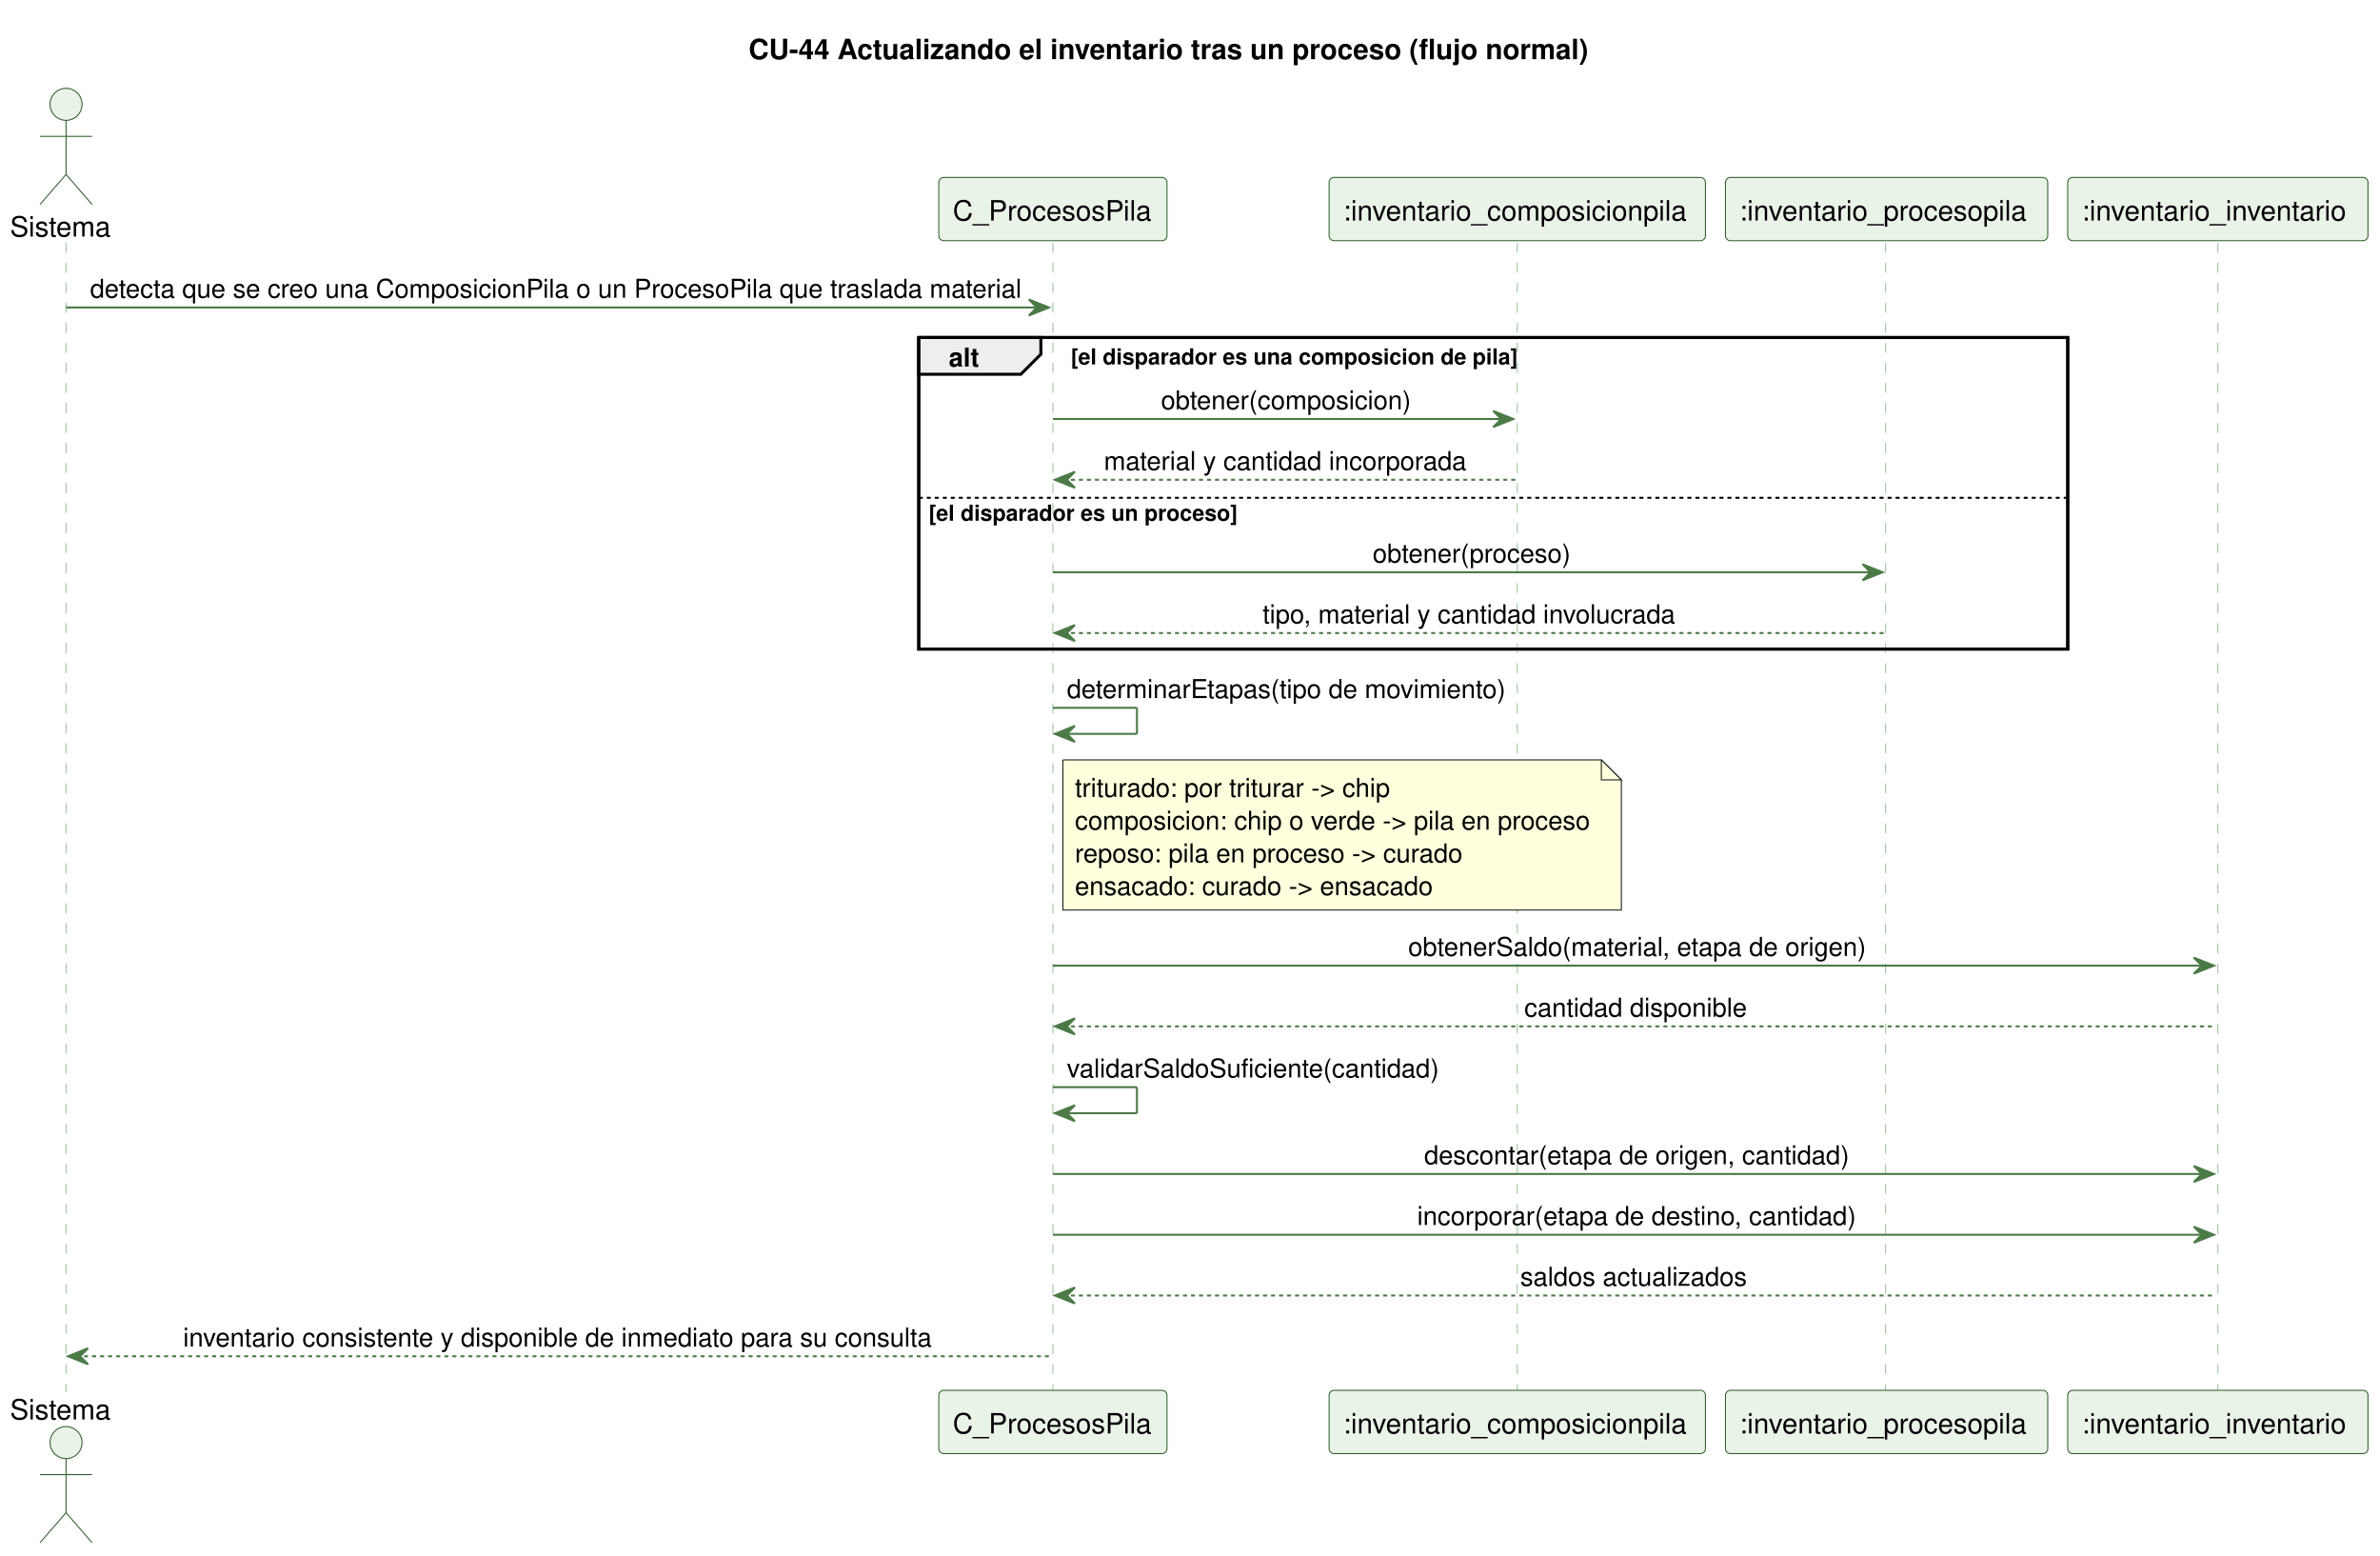
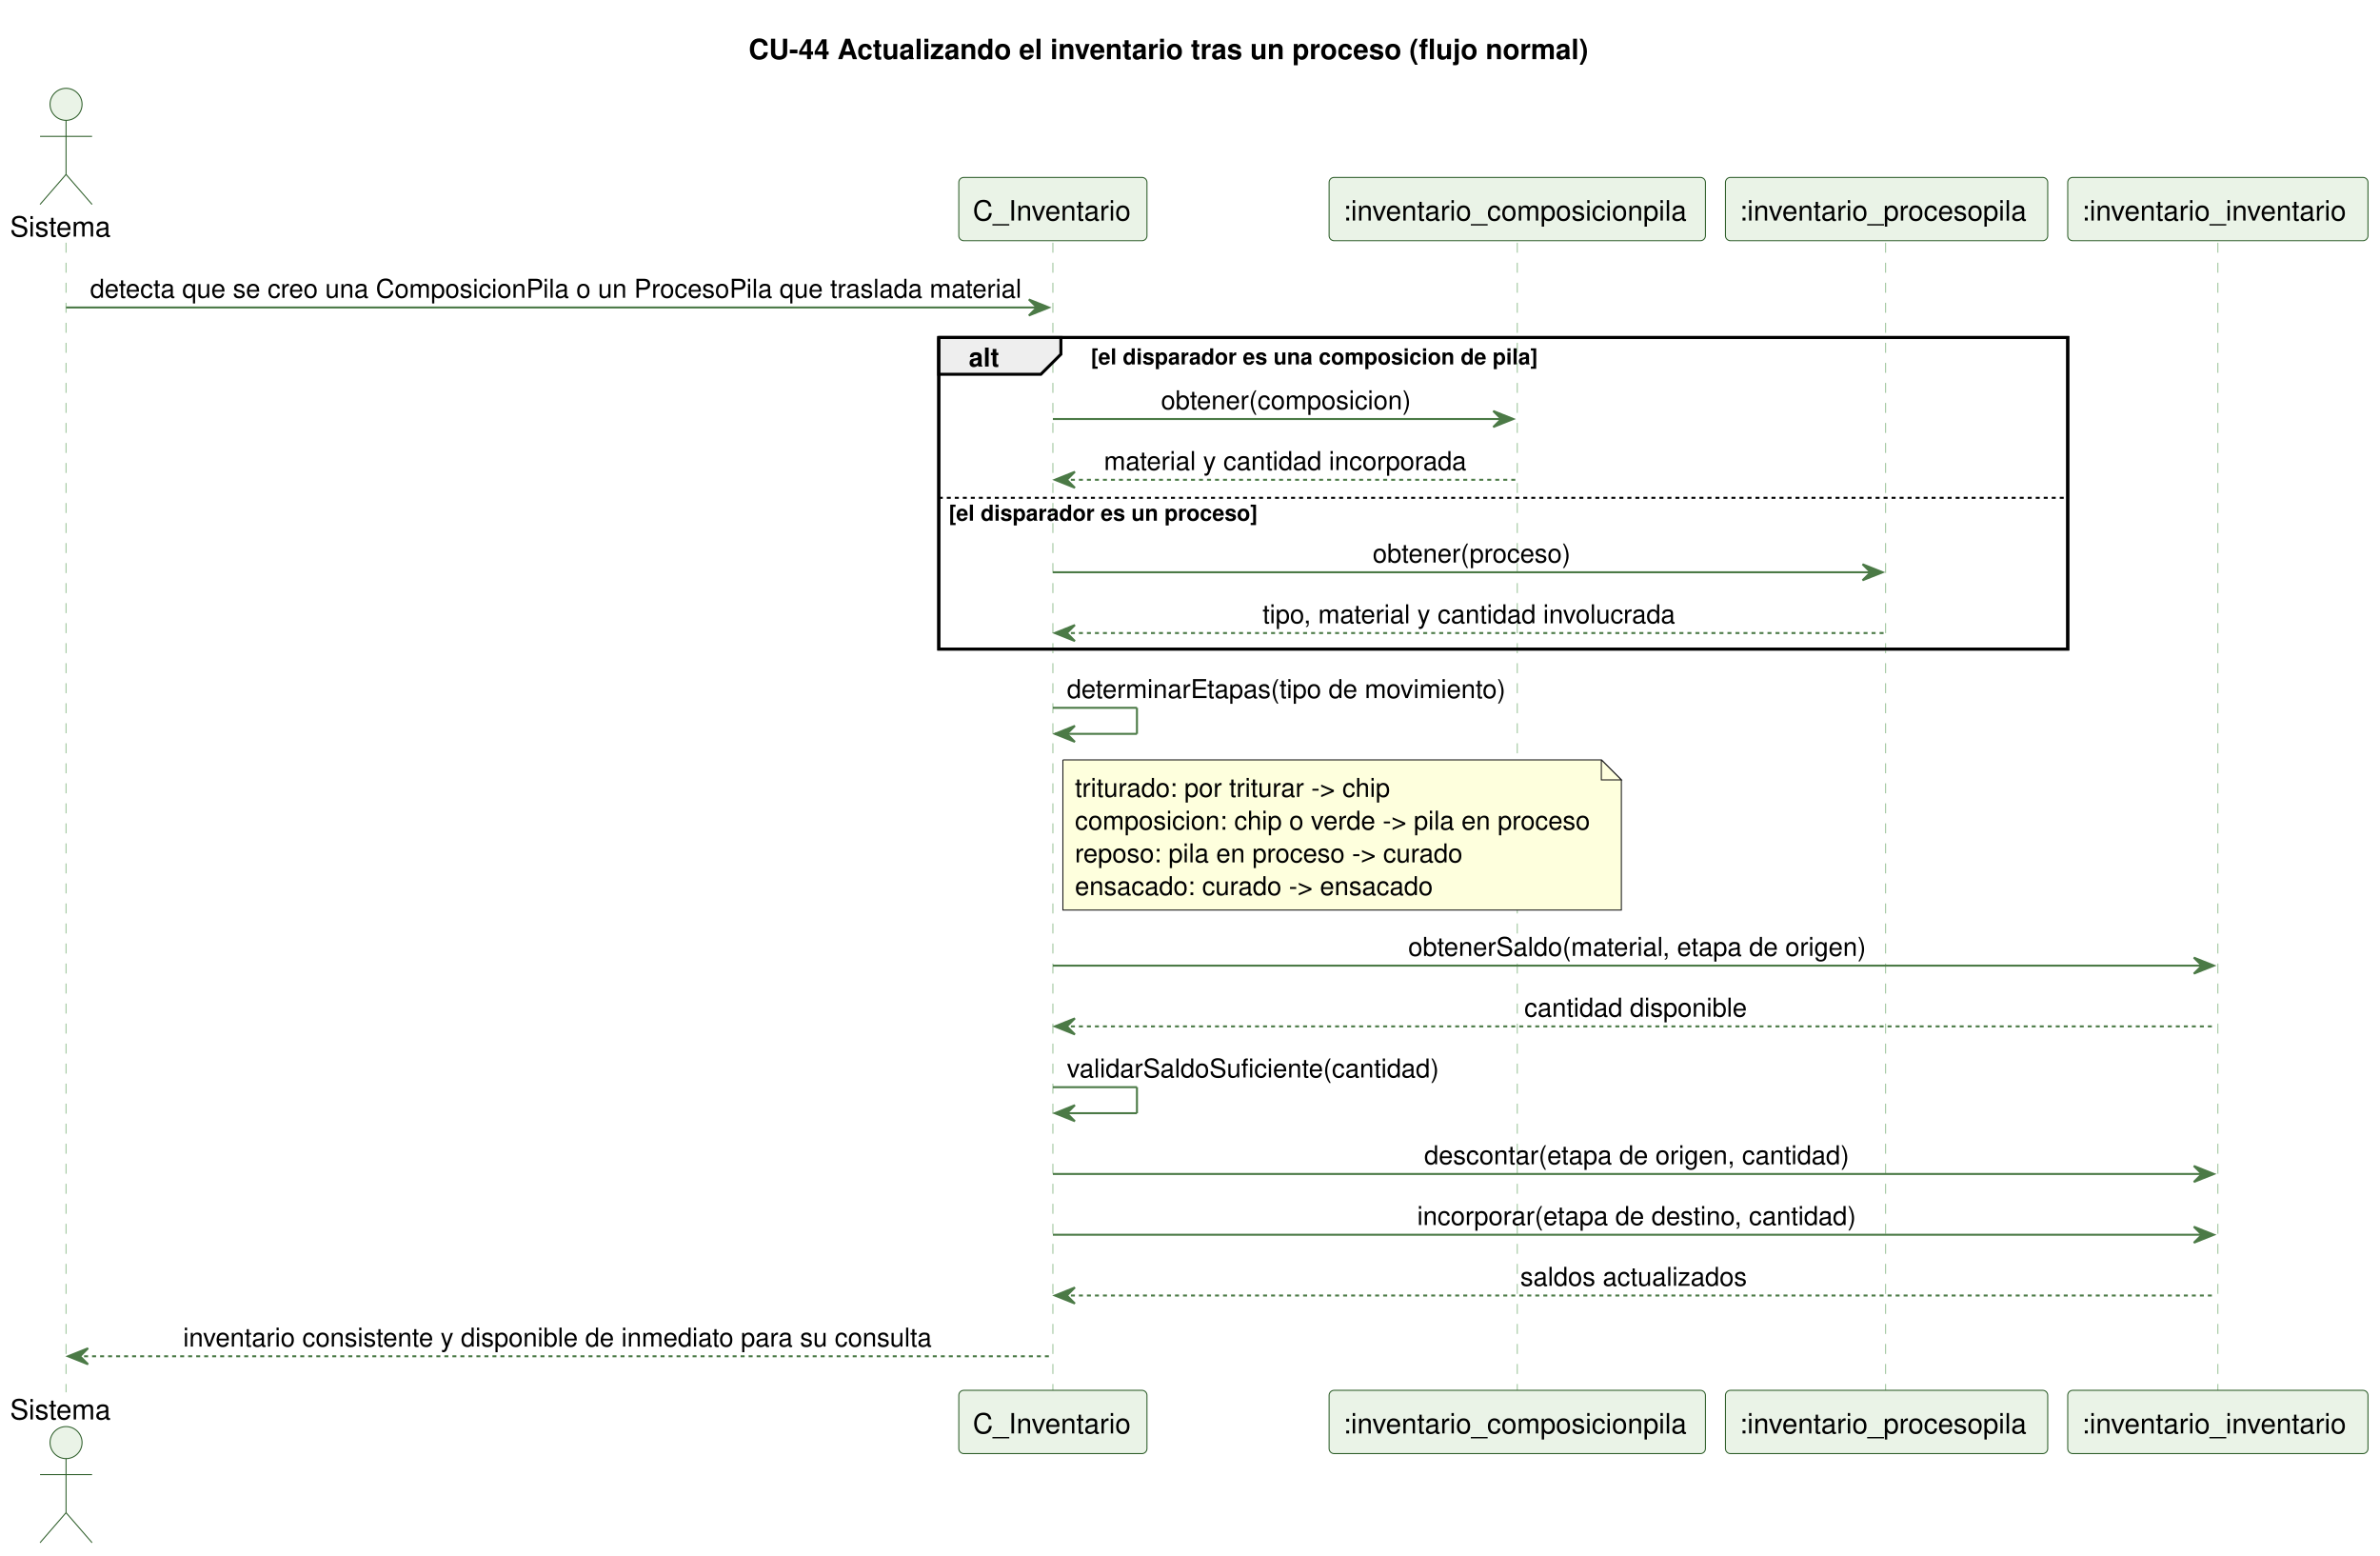
<svg xmlns="http://www.w3.org/2000/svg" contentStyleType="text/css" height="777px" preserveAspectRatio="none" style="width:1189px;height:777px;background:#FFFFFF;" version="1.1" viewBox="0 0 1189 777" width="1189px" zoomAndPan="magnify">
  <defs />
  <g>
    <text fill="#000000" font-family="Helvetica" font-size="14" font-weight="bold" lengthAdjust="spacing" textLength="439" x="374" y="29.533">CU-44 Actualizando el inventario tras un proceso (flujo normal)</text>
-     <rect fill="none" height="155.594" style="stroke:#000000;stroke-width:1.5;" width="574" x="459" y="168.57" />
+     <rect fill="none" height="155.594" style="stroke:#000000;stroke-width:1.5;" width="564" x="469" y="168.57" />
    <line style="stroke:#9CC49A;stroke-width:0.5;stroke-dasharray:5.0,5.0;" x1="33" x2="33" y1="121.219" y2="695.383" />
    <line style="stroke:#9CC49A;stroke-width:0.5;stroke-dasharray:5.0,5.0;" x1="526" x2="526" y1="121.219" y2="695.383" />
    <line style="stroke:#9CC49A;stroke-width:0.5;stroke-dasharray:5.0,5.0;" x1="758" x2="758" y1="121.219" y2="695.383" />
    <line style="stroke:#9CC49A;stroke-width:0.5;stroke-dasharray:5.0,5.0;" x1="942" x2="942" y1="121.219" y2="695.383" />
    <line style="stroke:#9CC49A;stroke-width:0.5;stroke-dasharray:5.0,5.0;" x1="1108" x2="1108" y1="121.219" y2="695.383" />
    <text fill="#000000" font-family="Helvetica" font-size="14" lengthAdjust="spacing" textLength="50" x="5" y="118.143">Sistema</text>
    <ellipse cx="33" cy="52.109" fill="#EAF3E7" rx="8" ry="8" style="stroke:#2E5E2A;stroke-width:0.5;" />
    <path d="M33,60.109 L33,87.109 M20,68.109 L46,68.109 M33,87.109 L20,102.109 M33,87.109 L46,102.109 " fill="none" style="stroke:#2E5E2A;stroke-width:0.5;" />
    <text fill="#000000" font-family="Helvetica" font-size="14" lengthAdjust="spacing" textLength="50" x="5" y="708.916">Sistema</text>
    <ellipse cx="33" cy="720.492" fill="#EAF3E7" rx="8" ry="8" style="stroke:#2E5E2A;stroke-width:0.5;" />
    <path d="M33,728.492 L33,755.492 M20,736.492 L46,736.492 M33,755.492 L20,770.492 M33,755.492 L46,770.492 " fill="none" style="stroke:#2E5E2A;stroke-width:0.5;" />
-     <rect fill="#EAF3E7" height="31.609" rx="2.5" ry="2.5" style="stroke:#2E5E2A;stroke-width:0.5;" width="114" x="469" y="88.609" />
-     <text fill="#000000" font-family="Helvetica" font-size="14" lengthAdjust="spacing" textLength="100" x="476" y="110.143">C_ProcesosPila</text>
-     <rect fill="#EAF3E7" height="31.609" rx="2.5" ry="2.5" style="stroke:#2E5E2A;stroke-width:0.5;" width="114" x="469" y="694.383" />
-     <text fill="#000000" font-family="Helvetica" font-size="14" lengthAdjust="spacing" textLength="100" x="476" y="715.916">C_ProcesosPila</text>
+     <rect fill="#EAF3E7" height="31.609" rx="2.5" ry="2.5" style="stroke:#2E5E2A;stroke-width:0.5;" width="94" x="479" y="88.609" />
+     <text fill="#000000" font-family="Helvetica" font-size="14" lengthAdjust="spacing" textLength="80" x="486" y="110.143">C_Inventario</text>
+     <rect fill="#EAF3E7" height="31.609" rx="2.5" ry="2.5" style="stroke:#2E5E2A;stroke-width:0.5;" width="94" x="479" y="694.383" />
+     <text fill="#000000" font-family="Helvetica" font-size="14" lengthAdjust="spacing" textLength="80" x="486" y="715.916">C_Inventario</text>
    <rect fill="#EAF3E7" height="31.609" rx="2.5" ry="2.5" style="stroke:#2E5E2A;stroke-width:0.5;" width="188" x="664" y="88.609" />
    <text fill="#000000" font-family="Helvetica" font-size="14" lengthAdjust="spacing" textLength="174" x="671" y="110.143">:inventario_composicionpila</text>
    <rect fill="#EAF3E7" height="31.609" rx="2.5" ry="2.5" style="stroke:#2E5E2A;stroke-width:0.5;" width="188" x="664" y="694.383" />
    <text fill="#000000" font-family="Helvetica" font-size="14" lengthAdjust="spacing" textLength="174" x="671" y="715.916">:inventario_composicionpila</text>
    <rect fill="#EAF3E7" height="31.609" rx="2.5" ry="2.5" style="stroke:#2E5E2A;stroke-width:0.5;" width="161" x="862" y="88.609" />
    <text fill="#000000" font-family="Helvetica" font-size="14" lengthAdjust="spacing" textLength="147" x="869" y="110.143">:inventario_procesopila</text>
    <rect fill="#EAF3E7" height="31.609" rx="2.5" ry="2.5" style="stroke:#2E5E2A;stroke-width:0.5;" width="161" x="862" y="694.383" />
    <text fill="#000000" font-family="Helvetica" font-size="14" lengthAdjust="spacing" textLength="147" x="869" y="715.916">:inventario_procesopila</text>
    <rect fill="#EAF3E7" height="31.609" rx="2.5" ry="2.5" style="stroke:#2E5E2A;stroke-width:0.5;" width="150" x="1033" y="88.609" />
    <text fill="#000000" font-family="Helvetica" font-size="14" lengthAdjust="spacing" textLength="136" x="1040" y="110.143">:inventario_inventario</text>
    <rect fill="#EAF3E7" height="31.609" rx="2.5" ry="2.5" style="stroke:#2E5E2A;stroke-width:0.5;" width="150" x="1033" y="694.383" />
    <text fill="#000000" font-family="Helvetica" font-size="14" lengthAdjust="spacing" textLength="136" x="1040" y="715.916">:inventario_inventario</text>
    <polygon fill="#4B7A46" points="514,149.57,524,153.57,514,157.57,518,153.57" style="stroke:#4B7A46;stroke-width:1.0;" />
    <line style="stroke:#4B7A46;stroke-width:1.0;" x1="33" x2="520" y1="153.57" y2="153.57" />
    <text fill="#000000" font-family="Helvetica" font-size="13" lengthAdjust="spacing" textLength="469" x="45" y="148.714">detecta que se creo una ComposicionPila o un ProcesoPila que traslada material</text>
-     <path d="M459,168.57 L520,168.57 L520,176.922 L510,186.922 L459,186.922 L459,168.57 " fill="#EEEEEE" style="stroke:#000000;stroke-width:1.5;" />
-     <rect fill="none" height="155.594" style="stroke:#000000;stroke-width:1.5;" width="574" x="459" y="168.57" />
-     <text fill="#000000" font-family="Helvetica" font-size="13" font-weight="bold" lengthAdjust="spacing" textLength="16" x="474" y="183.065">alt</text>
-     <text fill="#000000" font-family="Helvetica" font-size="11" font-weight="bold" lengthAdjust="spacing" textLength="234" x="535" y="181.989">[el disparador es una composicion de pila]</text>
+     <path d="M469,168.57 L530,168.57 L530,176.922 L520,186.922 L469,186.922 L469,168.57 " fill="#EEEEEE" style="stroke:#000000;stroke-width:1.5;" />
+     <rect fill="none" height="155.594" style="stroke:#000000;stroke-width:1.5;" width="564" x="469" y="168.57" />
+     <text fill="#000000" font-family="Helvetica" font-size="13" font-weight="bold" lengthAdjust="spacing" textLength="16" x="484" y="183.065">alt</text>
+     <text fill="#000000" font-family="Helvetica" font-size="11" font-weight="bold" lengthAdjust="spacing" textLength="234" x="545" y="181.989">[el disparador es una composicion de pila]</text>
    <polygon fill="#4B7A46" points="746,205.273,756,209.273,746,213.273,750,209.273" style="stroke:#4B7A46;stroke-width:1.0;" />
    <line style="stroke:#4B7A46;stroke-width:1.0;" x1="526" x2="752" y1="209.273" y2="209.273" />
    <text fill="#000000" font-family="Helvetica" font-size="13" lengthAdjust="spacing" textLength="124" x="580" y="204.417">obtener(composicion)</text>
    <polygon fill="#4B7A46" points="537,235.625,527,239.625,537,243.625,533,239.625" style="stroke:#4B7A46;stroke-width:1.0;" />
    <line style="stroke:#4B7A46;stroke-width:1.0;stroke-dasharray:2.0,2.0;" x1="531" x2="757" y1="239.625" y2="239.625" />
    <text fill="#000000" font-family="Helvetica" font-size="13" lengthAdjust="spacing" textLength="181" x="551.5" y="234.769">material y cantidad incorporada</text>
-     <line style="stroke:#000000;stroke-width:1.0;stroke-dasharray:2.0,2.0;" x1="459" x2="1033" y1="248.625" y2="248.625" />
-     <text fill="#000000" font-family="Helvetica" font-size="11" font-weight="bold" lengthAdjust="spacing" textLength="164" x="464" y="260.044">[el disparador es un proceso]</text>
+     <line style="stroke:#000000;stroke-width:1.0;stroke-dasharray:2.0,2.0;" x1="469" x2="1033" y1="248.625" y2="248.625" />
+     <text fill="#000000" font-family="Helvetica" font-size="11" font-weight="bold" lengthAdjust="spacing" textLength="164" x="474" y="260.044">[el disparador es un proceso]</text>
    <polygon fill="#4B7A46" points="930.5,281.812,940.5,285.812,930.5,289.812,934.5,285.812" style="stroke:#4B7A46;stroke-width:1.0;" />
    <line style="stroke:#4B7A46;stroke-width:1.0;" x1="526" x2="936.5" y1="285.812" y2="285.812" />
    <text fill="#000000" font-family="Helvetica" font-size="13" lengthAdjust="spacing" textLength="97" x="685.75" y="280.956">obtener(proceso)</text>
    <polygon fill="#4B7A46" points="537,312.164,527,316.164,537,320.164,533,316.164" style="stroke:#4B7A46;stroke-width:1.0;" />
    <line style="stroke:#4B7A46;stroke-width:1.0;stroke-dasharray:2.0,2.0;" x1="531" x2="941.5" y1="316.164" y2="316.164" />
    <text fill="#000000" font-family="Helvetica" font-size="13" lengthAdjust="spacing" textLength="207" x="630.75" y="311.308">tipo, material y cantidad involucrada</text>
    <line style="stroke:#4B7A46;stroke-width:1.0;" x1="526" x2="568" y1="353.516" y2="353.516" />
    <line style="stroke:#4B7A46;stroke-width:1.0;" x1="568" x2="568" y1="353.516" y2="366.516" />
    <line style="stroke:#4B7A46;stroke-width:1.0;" x1="527" x2="568" y1="366.516" y2="366.516" />
    <polygon fill="#4B7A46" points="537,362.516,527,366.516,537,370.516,533,366.516" style="stroke:#4B7A46;stroke-width:1.0;" />
    <text fill="#000000" font-family="Helvetica" font-size="13" lengthAdjust="spacing" textLength="218" x="533" y="348.659">determinarEtapas(tipo de movimiento)</text>
    <path d="M531,379.516 L531,454.516 L810,454.516 L810,389.516 L800,379.516 L531,379.516 " fill="#FEFFDD" style="stroke:#181818;stroke-width:0.5;" />
    <path d="M800,379.516 L800,389.516 L810,389.516 L800,379.516 " fill="#FEFFDD" style="stroke:#181818;stroke-width:0.5;" />
    <text fill="#000000" font-family="Helvetica" font-size="13" lengthAdjust="spacing" textLength="158" x="537" y="398.011">triturado: por triturar -&gt; chip</text>
    <text fill="#000000" font-family="Helvetica" font-size="13" lengthAdjust="spacing" textLength="258" x="537" y="414.362">composicion: chip o verde -&gt; pila en proceso</text>
    <text fill="#000000" font-family="Helvetica" font-size="13" lengthAdjust="spacing" textLength="194" x="537" y="430.714">reposo: pila en proceso -&gt; curado</text>
    <text fill="#000000" font-family="Helvetica" font-size="13" lengthAdjust="spacing" textLength="179" x="537" y="447.065">ensacado: curado -&gt; ensacado</text>
    <polygon fill="#4B7A46" points="1096,478.273,1106,482.273,1096,486.273,1100,482.273" style="stroke:#4B7A46;stroke-width:1.0;" />
    <line style="stroke:#4B7A46;stroke-width:1.0;" x1="526" x2="1102" y1="482.273" y2="482.273" />
    <text fill="#000000" font-family="Helvetica" font-size="13" lengthAdjust="spacing" textLength="227" x="703.5" y="477.417">obtenerSaldo(material, etapa de origen)</text>
    <polygon fill="#4B7A46" points="537,508.625,527,512.625,537,516.625,533,512.625" style="stroke:#4B7A46;stroke-width:1.0;" />
    <line style="stroke:#4B7A46;stroke-width:1.0;stroke-dasharray:2.0,2.0;" x1="531" x2="1107" y1="512.625" y2="512.625" />
    <text fill="#000000" font-family="Helvetica" font-size="13" lengthAdjust="spacing" textLength="111" x="761.5" y="507.769">cantidad disponible</text>
    <line style="stroke:#4B7A46;stroke-width:1.0;" x1="526" x2="568" y1="542.977" y2="542.977" />
    <line style="stroke:#4B7A46;stroke-width:1.0;" x1="568" x2="568" y1="542.977" y2="555.977" />
    <line style="stroke:#4B7A46;stroke-width:1.0;" x1="527" x2="568" y1="555.977" y2="555.977" />
    <polygon fill="#4B7A46" points="537,551.977,527,555.977,537,559.977,533,555.977" style="stroke:#4B7A46;stroke-width:1.0;" />
    <text fill="#000000" font-family="Helvetica" font-size="13" lengthAdjust="spacing" textLength="183" x="533" y="538.12">validarSaldoSuficiente(cantidad)</text>
    <polygon fill="#4B7A46" points="1096,582.328,1106,586.328,1096,590.328,1100,586.328" style="stroke:#4B7A46;stroke-width:1.0;" />
    <line style="stroke:#4B7A46;stroke-width:1.0;" x1="526" x2="1102" y1="586.328" y2="586.328" />
    <text fill="#000000" font-family="Helvetica" font-size="13" lengthAdjust="spacing" textLength="211" x="711.5" y="581.472">descontar(etapa de origen, cantidad)</text>
    <polygon fill="#4B7A46" points="1096,612.68,1106,616.68,1096,620.68,1100,616.68" style="stroke:#4B7A46;stroke-width:1.0;" />
    <line style="stroke:#4B7A46;stroke-width:1.0;" x1="526" x2="1102" y1="616.68" y2="616.68" />
    <text fill="#000000" font-family="Helvetica" font-size="13" lengthAdjust="spacing" textLength="218" x="708" y="611.823">incorporar(etapa de destino, cantidad)</text>
    <polygon fill="#4B7A46" points="537,643.031,527,647.031,537,651.031,533,647.031" style="stroke:#4B7A46;stroke-width:1.0;" />
    <line style="stroke:#4B7A46;stroke-width:1.0;stroke-dasharray:2.0,2.0;" x1="531" x2="1107" y1="647.031" y2="647.031" />
    <text fill="#000000" font-family="Helvetica" font-size="13" lengthAdjust="spacing" textLength="115" x="759.5" y="642.175">saldos actualizados</text>
    <polygon fill="#4B7A46" points="44,673.383,34,677.383,44,681.383,40,677.383" style="stroke:#4B7A46;stroke-width:1.0;" />
    <line style="stroke:#4B7A46;stroke-width:1.0;stroke-dasharray:2.0,2.0;" x1="38" x2="525" y1="677.383" y2="677.383" />
    <text fill="#000000" font-family="Helvetica" font-size="13" lengthAdjust="spacing" textLength="376" x="91.5" y="672.526">inventario consistente y disponible de inmediato para su consulta</text>
  </g>
</svg>
